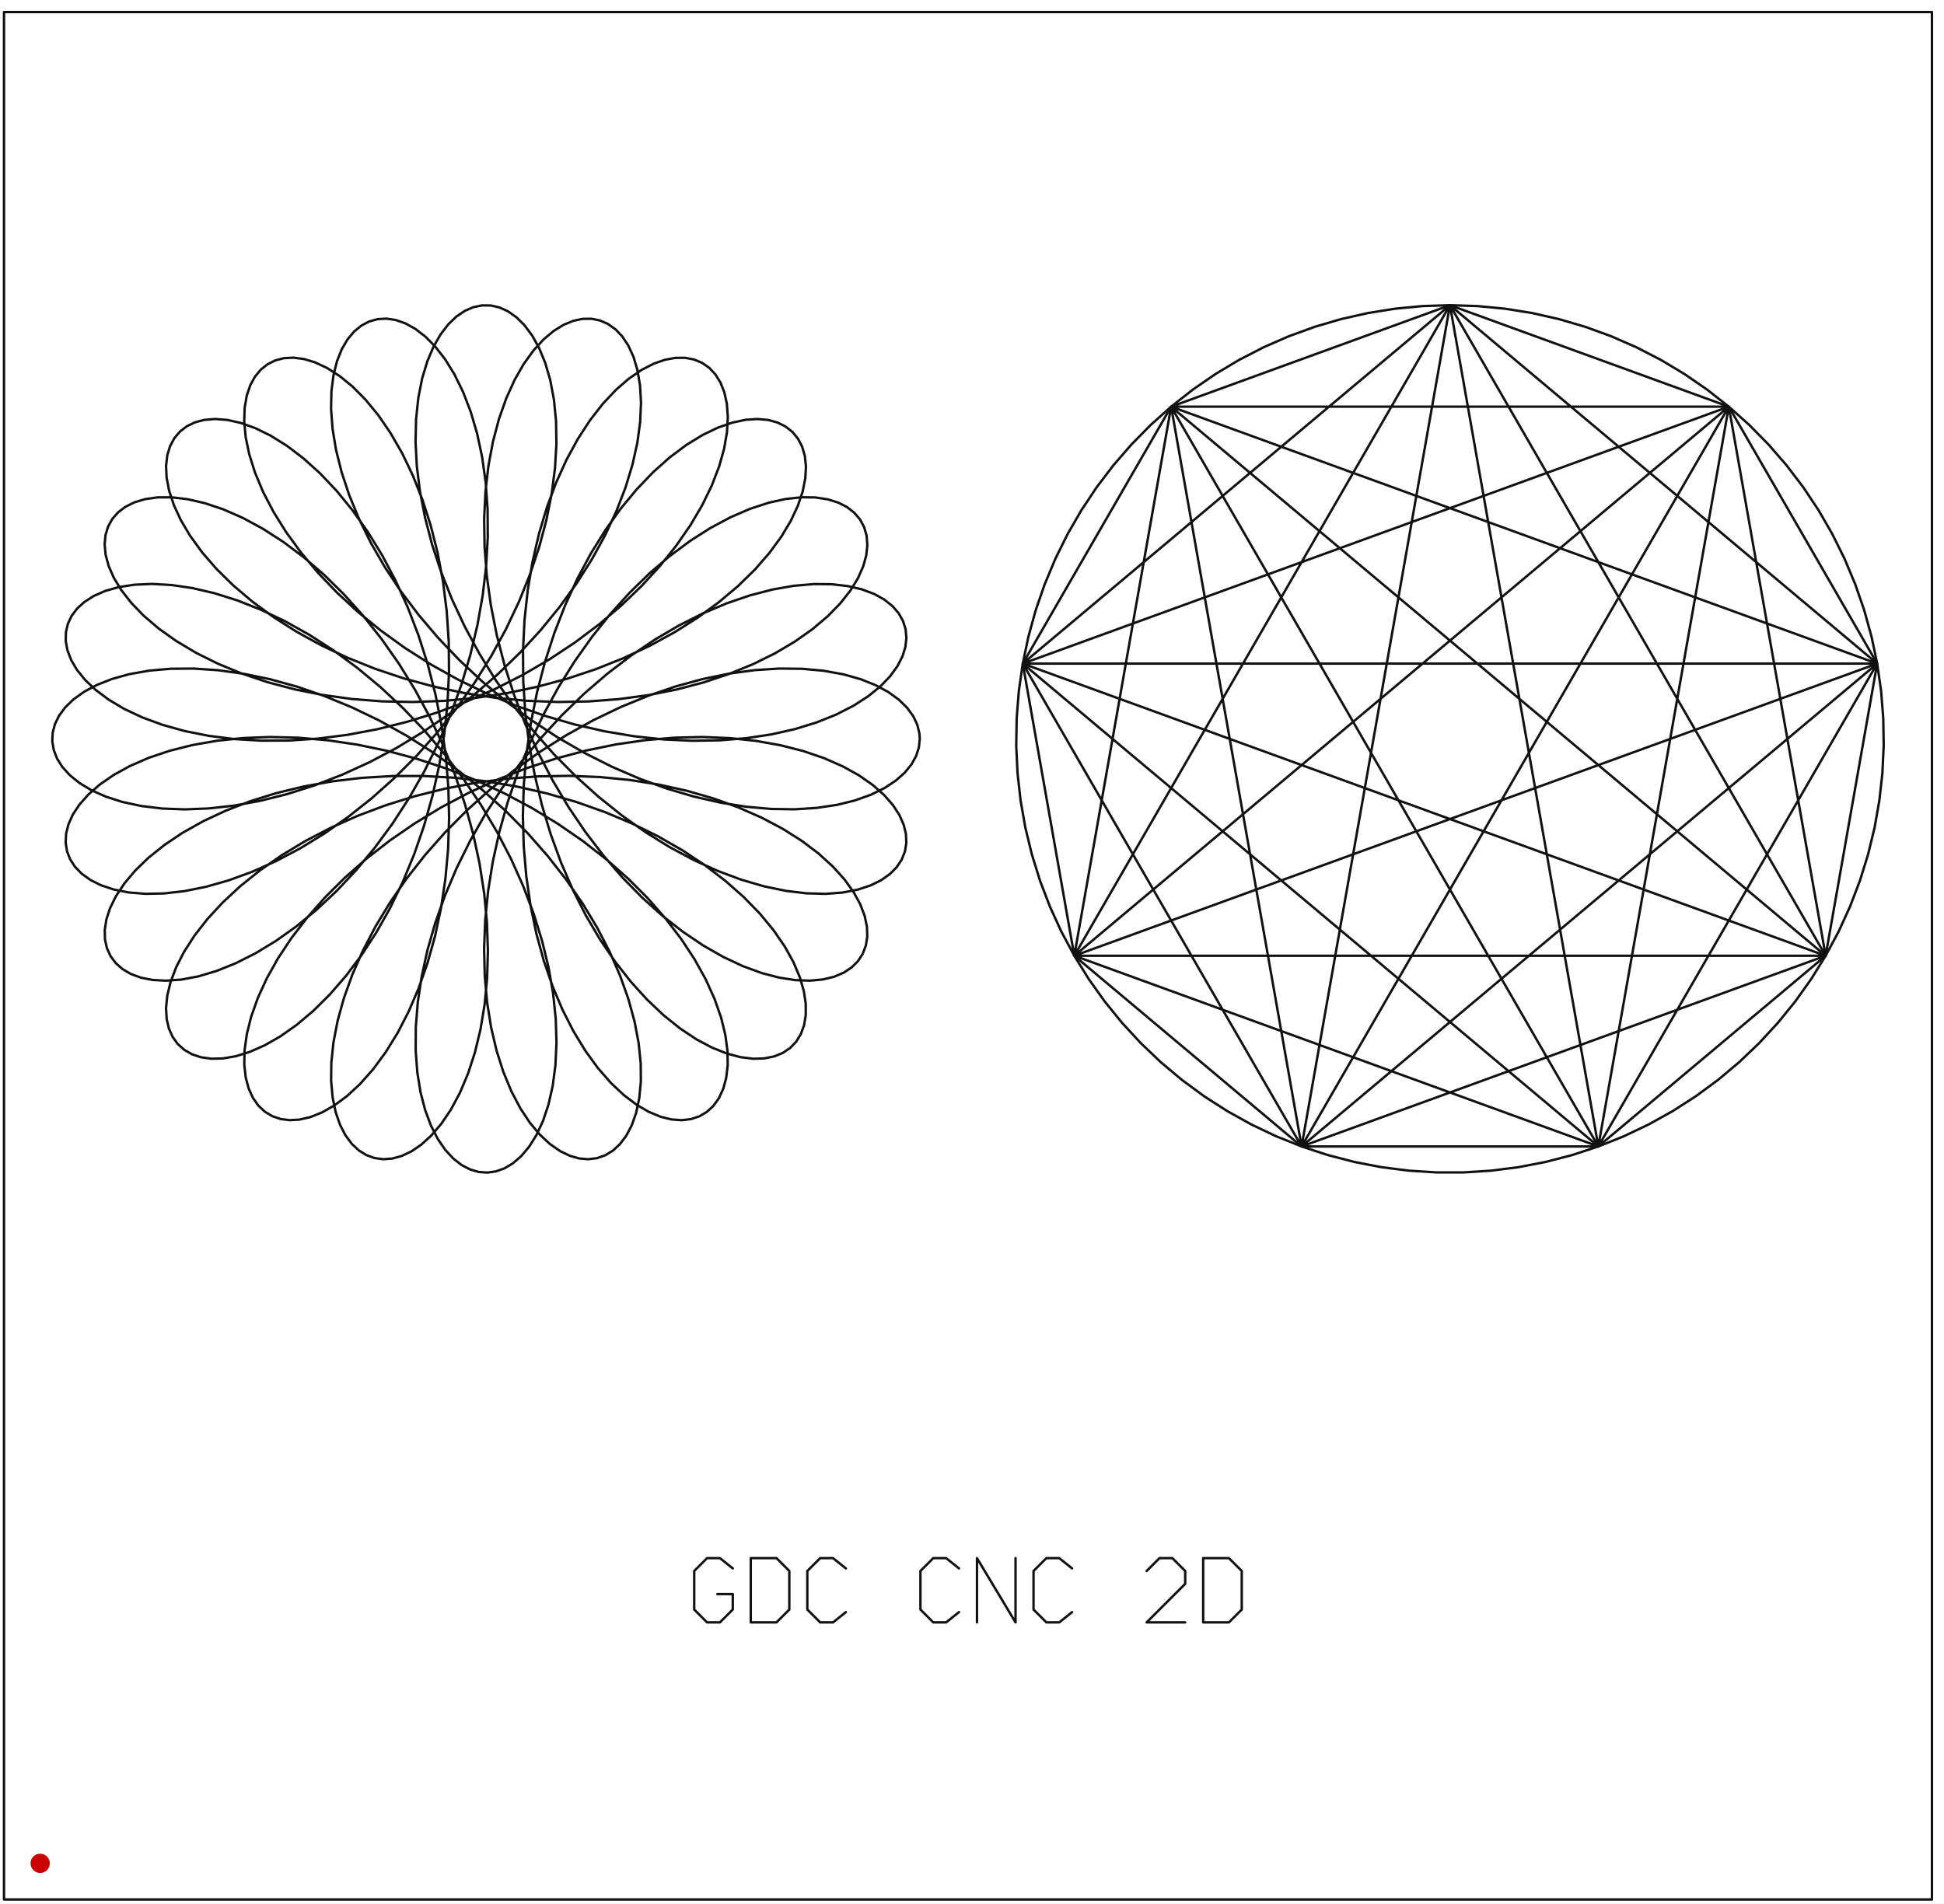
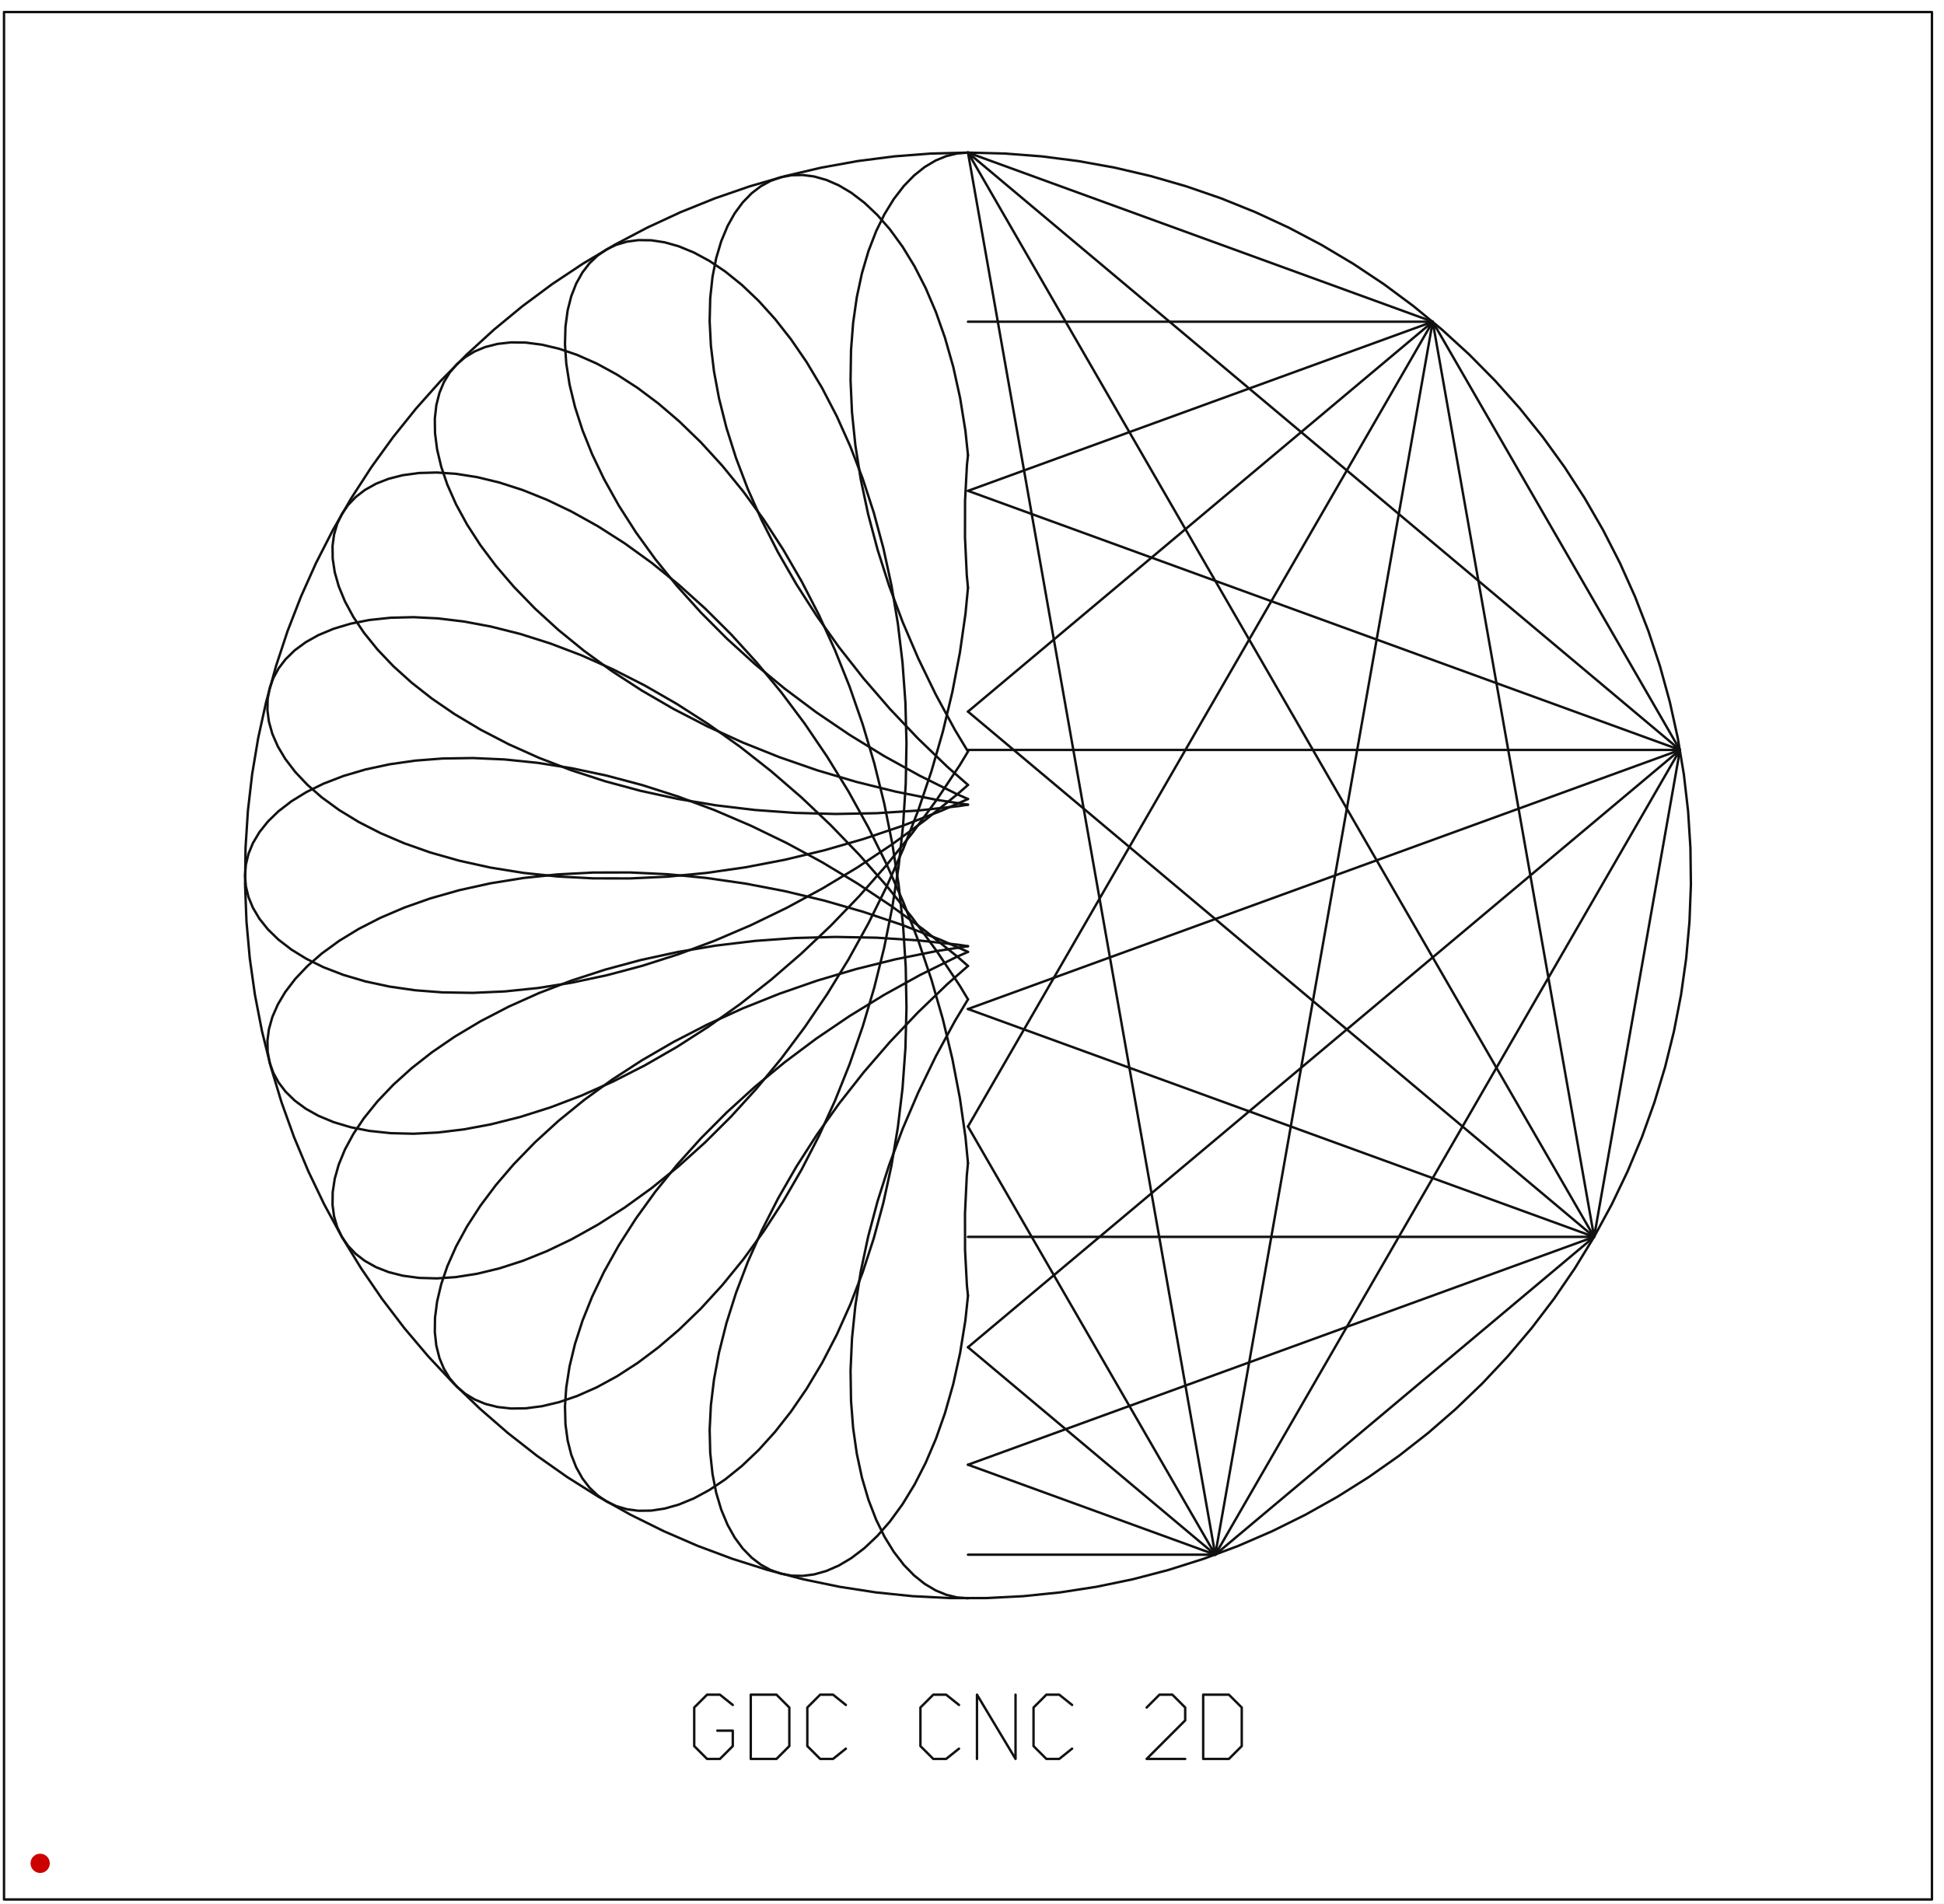
<svg xmlns="http://www.w3.org/2000/svg" width="242mm" height="237mm" viewBox="0 0 242 237">
  <rect width="242" height="237" fill="#fff" />
  <g fill="none" stroke="#111" stroke-width="0.3" stroke-linecap="round" stroke-linejoin="round">
    <polyline points="0.500,236.500 240.500,236.500 240.500,1.500 0.500,1.500 0.500,236.500" />
-     <polyline points="114.500,92.000 114.384,93.083 114.035,94.150 113.457,95.186 112.607,96.223 111.514,97.191 110.118,98.114 108.396,98.960 106.421,99.663 104.210,100.208 101.673,100.590 98.925,100.765 95.992,100.720 92.903,100.446 89.686,99.933 86.372,99.178 82.991,98.179 79.575,96.937 76.155,95.457 72.762,93.747 69.426,91.817 66.175,89.681 63.038,87.355 60.041,84.858 57.208,82.211 54.560,79.439 52.117,76.565 49.897,73.617 47.914,70.624 46.178,67.614 44.698,64.617 43.480,61.664 42.525,58.786 41.831,56.012 41.396,53.371 41.211,50.892 41.260,48.694 41.518,46.692 41.949,44.979 42.545,43.482 43.255,42.268 44.088,41.274 44.981,40.543 45.957,40.028 47.001,39.736 48.100,39.671 49.236,39.835 50.452,40.255 51.674,40.928 52.942,41.901 54.175,43.145 55.406,44.725 56.555,46.581 57.645,48.797 58.600,51.281 59.401,54.010 60.028,56.963 60.466,60.114 60.700,63.436 60.720,66.900 60.518,70.476 60.088,74.134 59.429,77.841 58.541,81.566 57.429,85.278 56.099,88.944 54.562,92.534 52.831,96.019 50.921,99.371 48.850,102.563 46.639,105.571 44.310,108.373 41.889,110.948 39.400,113.280 36.873,115.355 34.334,117.160 31.814,118.688 29.341,119.934 26.945,120.896 24.656,121.575 22.587,121.964 20.666,122.104 18.988,122.012 17.550,121.728 16.286,121.264 15.259,120.663 14.414,119.920 13.762,119.047 13.311,118.056 13.069,116.963 13.041,115.781 13.247,114.461 13.697,113.078 14.432,111.583 15.488,109.991 16.834,108.393 18.465,106.814 20.459,105.213 22.740,103.683 25.291,102.251 28.094,100.939 31.127,99.768 34.367,98.758 37.787,97.925 41.360,97.285 45.057,96.848 48.848,96.623 52.700,96.617 56.583,96.833 60.463,97.269 64.309,97.924 68.090,98.790 71.774,99.860 75.332,101.120 78.736,102.555 81.958,104.150 84.975,105.883 87.765,107.734 90.307,109.679 92.585,111.692 94.585,113.746 96.294,115.816 97.706,117.871 98.775,119.801 99.565,121.668 100.059,123.370 100.303,124.970 100.306,126.383 100.092,127.666 99.694,128.753 99.114,129.694 98.364,130.477 97.453,131.092 96.394,131.527 95.138,131.782 93.749,131.821 92.170,131.622 90.484,131.173 88.631,130.432 86.710,129.412 84.660,128.050 82.591,126.390 80.532,124.438 78.510,122.206 76.552,119.706 74.684,116.957 72.930,113.976 71.311,110.786 69.847,107.411 68.557,103.877 67.455,100.212 66.554,96.445 65.863,92.607 65.390,88.730 65.138,84.846 65.107,80.986 65.295,77.183 65.697,73.469 66.305,69.873 67.106,66.425 68.088,63.153 69.233,60.084 70.523,57.241 71.937,54.647 73.452,52.320 75.043,50.277 76.685,48.531 78.282,47.148 79.876,46.053 81.377,45.282 82.767,44.796 84.097,44.556 85.291,44.551 86.399,44.761 87.405,45.181 88.297,45.804 89.061,46.620 89.683,47.621 90.173,48.858 90.483,50.273 90.604,51.928 90.496,53.828 90.140,55.878 89.529,58.056 88.615,60.436 87.416,62.898 85.934,65.412 84.174,67.950 82.144,70.481 79.854,72.978 77.318,75.412 74.553,77.758 71.578,79.990 68.415,82.086 65.088,84.025 61.623,85.787 58.048,87.357 54.393,88.722 50.687,89.871 46.962,90.797 43.249,91.494 39.581,91.962 35.989,92.202 32.504,92.218 29.157,92.019 25.975,91.615 22.988,91.018 20.219,90.245 17.693,89.314 15.431,88.245 13.529,87.112 11.900,85.894 10.608,84.669 9.584,83.406 8.863,82.185 8.395,80.966 8.185,79.824 8.205,78.717 8.452,77.661 8.922,76.670 9.611,75.759 10.511,74.943 11.673,74.202 13.120,73.570 14.785,73.101 16.741,72.799 18.899,72.703 21.340,72.837 23.950,73.220 26.698,73.859 29.558,74.759 32.497,75.923 35.487,77.349 38.497,79.032 41.496,80.964 44.456,83.136 47.347,85.533 50.143,88.140 52.818,90.937 55.348,93.902 57.711,97.012 59.888,100.241 61.862,103.561 63.619,106.945 65.148,110.362 66.440,113.781 67.490,117.172 68.296,120.502 68.859,123.742 69.182,126.860 69.274,129.828 69.144,132.617 68.804,135.200 68.270,137.553 67.593,139.571 66.771,141.338 65.867,142.779 64.866,143.965 63.837,144.851 62.808,145.463 61.744,145.846 60.663,145.997 59.579,145.916 58.509,145.602 57.467,145.058 56.422,144.243 55.442,143.185 54.505,141.823 53.643,140.136 52.920,138.192 52.353,136.011 51.947,133.502 51.745,130.779 51.762,127.868 52.007,124.796 52.490,121.594 53.214,118.290 54.183,114.916 55.395,111.503 56.845,108.082 58.527,104.684 60.430,101.339 62.542,98.076 64.845,94.923 67.321,91.907 69.950,89.052 72.709,86.380 75.571,83.911 78.511,81.662 81.501,79.648 84.510,77.881 87.510,76.369 90.470,75.118 93.359,74.130 96.148,73.404 98.807,72.937 101.308,72.721 103.530,72.742 105.559,72.973 107.299,73.380 108.827,73.955 110.072,74.646 111.098,75.462 111.861,76.341 112.408,77.306 112.734,78.341 112.834,79.432 112.704,80.563 112.345,81.719 111.720,82.942 110.796,84.213 109.601,85.454 108.070,86.697 106.261,87.862 104.091,88.972 101.651,89.951 98.961,90.779 96.043,91.436 92.924,91.906 89.628,92.175 86.186,92.232 82.626,92.067 78.980,91.676 75.279,91.055 71.554,90.205 67.839,89.130 64.163,87.836 60.558,86.332 57.053,84.632 53.677,82.751 50.456,80.705 47.416,78.516 44.579,76.205 41.965,73.798 39.591,71.319 37.473,68.796 35.622,66.257 34.047,63.732 32.753,61.249 31.744,58.838 31.019,56.529 30.585,54.437 30.403,52.489 30.455,50.781 30.720,49.245 31.159,47.956 31.737,46.902 32.460,46.029 33.314,45.347 34.288,44.866 35.367,44.592 36.537,44.531 37.846,44.703 39.221,45.118 40.711,45.816 42.301,46.834 43.899,48.143 45.482,49.736 47.091,51.694 48.630,53.939 50.076,56.458 51.404,59.230 52.594,62.236 53.625,65.451 54.481,68.850 55.146,72.406 55.609,76.089 55.861,79.870 55.894,83.716 55.707,87.597 55.297,91.479 54.670,95.332 53.829,99.122 52.785,102.820 51.548,106.395 50.133,109.819 48.557,113.066 46.840,116.110 45.003,118.929 43.069,121.504 41.063,123.815 39.012,125.850 36.943,127.597 34.884,129.046 32.947,130.151 31.071,130.977 29.356,131.507 27.741,131.784 26.311,131.819 25.009,131.636 23.901,131.265 22.937,130.712 22.130,129.987 21.489,129.099 21.026,128.062 20.750,126.888 20.670,125.523 20.823,123.965 21.226,122.297 21.919,120.459 22.890,118.548 24.202,116.504 25.813,114.436 27.717,112.373 29.903,110.343 32.359,108.373 35.068,106.488 38.012,104.713 41.169,103.070 44.515,101.579 48.025,100.259 51.670,99.125 55.422,98.190 59.249,97.463 63.122,96.954 67.007,96.664 70.873,96.597 74.688,96.749 78.420,97.116 82.038,97.690 85.512,98.460 88.815,99.413 91.920,100.532 94.802,101.799 97.439,103.194 99.812,104.694 101.903,106.274 103.699,107.909 105.133,109.504 106.277,111.100 107.098,112.607 107.649,114.072 107.925,115.411 107.962,116.617 107.784,117.739 107.395,118.761 106.802,119.671 106.014,120.455 105.040,121.099 103.830,121.614 102.440,121.950 100.808,122.100 99.014,122.033 96.988,121.720 94.831,121.154 92.467,120.287 90.017,119.135 87.509,117.701 84.974,115.987 82.439,114.001 79.935,111.753 77.488,109.257 75.126,106.529 72.873,103.588 70.753,100.454 68.787,97.153 66.994,93.709 65.390,90.151 63.990,86.506 62.805,82.807 61.842,79.083 61.106,75.366 60.600,71.688 60.322,68.081 60.269,64.576 60.433,61.204 60.804,57.993 61.370,54.971 62.115,52.164 63.021,49.596 64.068,47.289 65.184,45.340 66.389,43.663 67.661,42.268 68.920,41.208 70.140,40.451 71.361,39.947 72.506,39.702 73.620,39.688 74.685,39.901 75.687,40.338 76.610,40.994 77.441,41.862 78.200,42.994 78.853,44.409 79.345,46.045 79.673,47.974 79.796,50.107 79.693,52.526 79.342,55.115 78.735,57.848 77.868,60.695 76.737,63.626 75.344,66.612 73.693,69.621 71.791,72.623 69.648,75.589 67.278,78.491 64.697,81.300 61.923,83.991 58.977,86.540 55.884,88.926 52.669,91.127 49.358,93.127 45.980,94.912 42.566,96.470 39.145,97.791 35.749,98.872 32.410,99.708 29.157,100.302 26.022,100.655 23.034,100.775 20.221,100.672 17.611,100.357 15.228,99.847 13.179,99.190 11.378,98.385 9.903,97.496 8.681,96.507 7.761,95.488 7.114,94.465 6.697,93.405 6.510,92.326 6.557,91.241 6.836,90.168 7.346,89.121 8.125,88.067 9.149,87.078 10.476,86.127 12.052,85.284 13.952,84.535 16.093,83.940 18.564,83.501 21.253,83.264 24.135,83.243 27.182,83.450 30.365,83.893 33.654,84.577 37.018,85.505 40.427,86.676 43.849,88.087 47.253,89.731 50.609,91.598 53.887,93.676 57.060,95.948 60.101,98.397 62.984,101.003 65.688,103.741 68.192,106.588 70.479,109.517 72.533,112.500 74.342,115.509 75.897,118.512 77.192,121.481 78.224,124.384 78.993,127.192 79.503,129.874 79.760,132.403 79.778,134.657 79.582,136.721 79.186,138.574 78.633,140.132 77.961,141.408 77.162,142.465 76.297,143.260 75.344,143.840 74.318,144.200 73.235,144.333 72.108,144.238 70.955,143.913 69.733,143.325 68.459,142.438 67.213,141.280 65.961,139.785 64.785,138.012 63.660,135.877 62.663,133.470 61.815,130.810 61.136,127.920 60.642,124.824 60.347,121.549 60.263,118.123 60.400,114.576 60.763,110.939 61.355,107.243 62.176,103.520 63.224,99.802 64.491,96.119 65.969,92.503 67.645,88.985 69.505,85.591 71.531,82.350 73.703,79.286 76.000,76.422 78.397,73.779 80.868,71.374 83.387,69.223 85.926,67.338 88.455,65.728 90.944,64.400 93.366,63.355 95.689,62.594 97.798,62.128 99.766,61.913 101.496,61.935 103.056,62.172 104.371,62.586 105.452,63.141 106.352,63.843 107.063,64.678 107.575,65.635 107.881,66.699 107.973,67.856 107.837,69.155 107.456,70.521 106.795,72.006 105.864,73.523 104.606,75.122 103.061,76.709 101.153,78.326 98.954,79.879 96.480,81.343 93.749,82.692 90.780,83.906 87.598,84.965 84.228,85.851 80.696,86.549 77.032,87.047 73.266,87.334 69.428,87.404 65.551,87.253 61.667,86.881 57.807,86.289 54.004,85.484 50.289,84.472 46.691,83.267 43.240,81.881 39.962,80.330 36.882,78.635 34.024,76.816 31.408,74.897 29.051,72.901 26.969,70.856 25.174,68.788 23.675,66.725 22.521,64.781 21.646,62.892 21.050,61.085 20.739,59.455 20.672,58.008 20.825,56.686 21.168,55.559 21.694,54.572 22.394,53.740 23.258,53.074 24.273,52.584 25.428,52.279 26.775,52.168 28.316,52.288 29.969,52.656 31.796,53.312 33.699,54.248 35.739,55.521 37.805,57.095 39.870,58.963 41.906,61.115 43.885,63.538 45.781,66.217 47.572,69.132 49.232,72.263 50.743,75.587 52.086,79.078 53.244,82.708 54.205,86.448 54.958,90.268 55.495,94.137 55.812,98.022 55.907,101.892 55.782,105.715 55.442,109.459 54.893,113.093 54.147,116.587 53.216,119.912 52.117,123.043 50.867,125.954 49.487,128.624 47.999,131.030 46.427,133.158 44.797,134.991 43.205,136.462 41.607,137.644 40.097,138.502 38.625,139.090 37.276,139.400 36.059,139.470 34.924,139.324 33.885,138.966 32.957,138.404 32.154,137.645 31.488,136.698 30.949,135.514 30.587,134.149 30.408,132.540 30.445,130.768 30.725,128.760 31.258,126.619 32.089,124.268 33.205,121.827 34.605,119.325 36.284,116.791 38.236,114.255 40.452,111.745 42.918,109.290 45.618,106.915 48.534,104.648 51.644,102.510 54.926,100.523 58.354,98.708 61.899,97.080 65.535,95.654 69.229,94.441 72.952,93.450 76.671,92.686 80.355,92.151 83.973,91.845 87.492,91.764 90.883,91.901 94.116,92.247 97.163,92.789 99.998,93.512 102.596,94.399 104.937,95.430 106.921,96.533 108.634,97.728 110.066,98.992 111.163,100.247 111.956,101.466 112.497,102.687 112.776,103.836 112.825,104.955 112.646,106.029 112.242,107.041 111.618,107.977 110.781,108.823 109.681,109.599 108.365,110.245 106.768,110.768 104.876,111.131 102.778,111.290 100.390,111.227 97.827,110.918 95.116,110.355 92.286,109.531 89.367,108.444 86.388,107.094 83.381,105.486 80.376,103.625 77.402,101.521 74.487,99.188 71.661,96.641 68.948,93.898 66.374,90.979 63.960,87.909 61.727,84.712 59.692,81.415 57.870,78.046 56.274,74.636 54.912,71.214 53.791,67.812 52.914,64.461 52.281,61.192 51.888,58.035 51.729,55.020 51.796,52.176 52.076,49.531 52.555,47.108 53.185,45.018 53.965,43.173 54.834,41.652 55.807,40.384 56.813,39.417 57.879,38.697 58.934,38.245 60.012,38.024 61.097,38.035 62.173,38.280 63.224,38.755 64.286,39.499 65.286,40.488 66.249,41.780 67.108,43.323 67.876,45.190 68.492,47.301 68.955,49.743 69.218,52.406 69.266,55.265 69.089,58.293 68.676,61.460 68.022,64.738 67.125,68.094 65.983,71.499 64.602,74.921 62.987,78.329 61.147,81.693 59.095,84.983 56.846,88.170 54.418,91.229 51.831,94.133 49.108,96.861 46.273,99.391 43.352,101.706 40.375,103.789 37.368,105.629 34.362,107.217 31.387,108.544 28.474,109.609 25.653,110.411 22.953,110.953 20.404,111.242 18.127,111.288 16.037,111.119 14.155,110.748 12.568,110.218 11.262,109.565 10.172,108.783 9.346,107.932 8.733,106.992 8.340,105.976 8.172,104.900 8.233,103.779 8.523,102.629 9.076,101.407 9.881,100.189 10.990,98.936 12.434,97.674 14.160,96.483 16.155,95.384 18.507,94.359 21.116,93.479 23.960,92.763 27.016,92.229 30.256,91.891 33.652,91.763 37.176,91.853 40.797,92.169 44.483,92.713 48.204,93.487 51.926,94.487 55.618,95.709 59.250,97.144 62.792,98.780 66.214,100.603 69.489,102.596 72.592,104.740 75.499,107.012 78.190,109.391 80.646,111.849 82.850,114.360 84.792,116.897 86.459,119.430 87.847,121.930 88.951,124.368 89.771,126.715 90.293,128.851 90.561,130.851 90.589,132.617 90.400,134.218 90.029,135.575 89.482,136.750 88.809,137.687 87.999,138.437 87.065,138.989 86.022,139.336 84.882,139.472 83.598,139.381 82.243,139.048 80.767,138.435 79.254,137.553 77.656,136.345 76.065,134.850 74.439,132.992 72.874,130.840 71.394,128.411 70.024,125.721 68.786,122.790 67.700,119.642 66.784,116.301 66.054,112.795 65.522,109.151 65.199,105.399 65.092,101.571 65.206,97.698 65.542,93.813 66.097,89.947 66.867,86.133 67.845,82.401 69.019,78.781 70.377,75.304 71.901,71.995 73.573,68.881 75.373,65.984 77.277,63.326 79.262,60.925 81.301,58.796 83.367,56.953 85.432,55.404 87.468,54.155 89.366,53.244 91.185,52.612 92.830,52.267 94.292,52.168 95.633,52.290 96.781,52.604 97.789,53.103 98.645,53.778 99.337,54.618 99.854,55.612 100.187,56.746 100.330,58.074 100.252,59.526 99.929,61.161 99.322,62.973 98.435,64.864 97.269,66.811 95.757,68.874 93.950,70.942 91.856,72.985 89.488,74.978 86.862,76.894 83.994,78.709 80.906,80.398 77.620,81.942 74.162,83.321 70.559,84.519 66.839,85.521 63.033,86.318 59.172,86.901 55.287,87.264 51.411,87.405 47.576,87.326 43.813,87.030 40.154,86.524 36.628,85.818 33.265,84.924 30.092,83.859 27.133,82.638 24.412,81.284 21.949,79.816 19.762,78.260 17.866,76.640 16.334,75.052 15.088,73.454 14.169,71.937 13.520,70.455 13.151,69.091 13.026,67.796 13.130,66.644 13.446,65.584 13.968,64.633 14.688,63.804 15.598,63.110 16.746,62.539 18.078,62.142 19.655,61.924 21.399,61.922 23.380,62.158 25.500,62.647 27.833,63.431 30.261,64.500 32.755,65.852 35.286,67.485 37.824,69.392 40.340,71.565 42.806,73.990 45.196,76.652 47.483,79.534 49.644,82.613 51.657,85.868 53.502,89.273 55.162,92.801 56.623,96.424 57.872,100.110 58.901,103.831 59.703,107.553 60.276,111.245 60.620,114.876 60.738,118.414 60.637,121.828 60.325,125.089 59.814,128.169 59.120,131.041 58.259,133.681 57.251,136.066 56.117,138.177 54.933,139.926 53.676,141.396 52.426,142.530 51.209,143.358 49.987,143.935 48.835,144.249 47.710,144.332 46.629,144.187 45.606,143.817 44.658,143.225 43.797,142.420 43.004,141.352 42.338,140.066 41.793,138.498 41.406,136.635 41.219,134.562 41.246,132.301 41.513,129.765 42.034,127.077 42.814,124.265 43.857,121.358 45.163,118.387 46.729,115.383 48.548,112.375 50.612,109.394 52.908,106.468 55.421,103.625 58.132,100.891 61.023,98.292 64.070,95.850 67.248,93.585 70.530,91.516 73.888,89.658 77.294,88.024 80.716,86.623 84.123,85.461 87.485,84.543 90.770,83.869 93.948,83.437 96.988,83.240 99.863,83.270 102.543,83.515 105.005,83.962 107.136,84.564 109.025,85.319 110.590,86.168 111.905,87.123 112.917,88.116 113.685,89.172 114.183,90.221 114.451,91.295 114.500,92.000" />
-     <polyline points="180.500,38.000 145.789,50.634 127.320,82.623 180.500,38.000 133.735,119.000 145.789,50.634 162.031,142.743 180.500,38.000 198.969,142.743 145.789,50.634 227.265,119.000 180.500,38.000 233.680,82.623 145.789,50.634 215.211,50.634 127.320,82.623 133.735,119.000 162.031,142.743 127.320,82.623 198.969,142.743 133.735,119.000 227.265,119.000 127.320,82.623 233.680,82.623 133.735,119.000 215.211,50.634 162.031,142.743 198.969,142.743 227.265,119.000 162.031,142.743 233.680,82.623 198.969,142.743 215.211,50.634 227.265,119.000 233.680,82.623 215.211,50.634 180.500,38.000" />
-     <polyline points="180.500,38.000 177.075,38.109 173.664,38.434 170.280,38.976 166.938,39.731 163.650,40.696 160.430,41.868 157.291,43.242 154.245,44.812 151.305,46.572 148.483,48.515 145.789,50.634 143.236,52.918 140.832,55.360 138.588,57.950 136.513,60.677 134.615,63.530 132.902,66.497 131.380,69.568 130.056,72.728 128.935,75.966 128.022,79.269 127.320,82.623 126.833,86.015 126.561,89.431 126.507,92.857 126.670,96.279 127.050,99.685 127.645,103.060 128.453,106.390 129.470,109.662 130.693,112.863 132.116,115.980 133.735,119.000 135.541,121.912 137.529,124.703 139.690,127.362 142.015,129.880 144.494,132.244 147.119,134.447 149.879,136.479 152.761,138.331 155.756,139.997 158.850,141.470 162.031,142.743 165.286,143.813 168.603,144.673 171.968,145.322 175.367,145.755 178.787,145.973 182.213,145.973 185.633,145.755 189.032,145.322 192.397,144.673 195.714,143.813 198.969,142.743 202.150,141.470 205.244,139.997 208.239,138.331 211.121,136.479 213.881,134.447 216.506,132.244 218.985,129.880 221.310,127.362 223.471,124.703 225.459,121.912 227.265,119.000 228.884,115.980 230.307,112.863 231.530,109.662 232.547,106.390 233.355,103.060 233.950,99.685 234.330,96.279 234.493,92.857 234.439,89.431 234.167,86.015 233.680,82.623 232.978,79.269 232.065,75.966 230.944,72.728 229.620,69.568 228.098,66.497 226.385,63.530 224.487,60.677 222.412,57.950 220.168,55.360 217.764,52.918 215.211,50.634 212.517,48.515 209.695,46.572 206.755,44.812 203.709,43.242 200.570,41.868 197.350,40.696 194.062,39.731 190.720,38.976 187.336,38.434 183.925,38.109 180.500,38.000" />
-     <polyline points="91.220,195.280 89.620,194.000 88.020,194.000 86.420,195.600 86.420,200.400 88.020,202.000 89.620,202.000 91.220,200.400 91.220,198.480 89.300,198.480" />
-     <polyline points="93.460,202.000 93.460,194.000 96.660,194.000 98.260,195.600 98.260,200.400 96.660,202.000 93.460,202.000" />
-     <polyline points="105.300,195.280 103.700,194.000 102.100,194.000 100.500,195.600 100.500,200.400 102.100,202.000 103.700,202.000 105.300,200.720" />
-     <polyline points="119.380,195.280 117.780,194.000 116.180,194.000 114.580,195.600 114.580,200.400 116.180,202.000 117.780,202.000 119.380,200.720" />
-     <polyline points="121.620,202.000 121.620,194.000 126.420,202.000 126.420,194.000" />
-     <polyline points="133.460,195.280 131.860,194.000 130.260,194.000 128.660,195.600 128.660,200.400 130.260,202.000 131.860,202.000 133.460,200.720" />
-     <polyline points="142.740,195.600 144.340,194.000 145.940,194.000 147.540,195.600 147.540,197.200 142.740,202.000 147.540,202.000" />
-     <polyline points="149.780,202.000 149.780,194.000 152.980,194.000 154.580,195.600 154.580,200.400 152.980,202.000 149.780,202.000" />
+     <polyline points="120.500,19.000 115.905,19.117 111.321,19.469 106.762,20.055 102.238,20.872 97.762,21.920 93.345,23.194 88.999,24.693 84.736,26.411 80.565,28.345 76.499,30.489 72.548,32.839 68.721,35.386 65.030,38.126 61.484,41.051 58.091,44.153 54.861,47.424 51.803,50.856 48.924,54.440 46.231,58.166 43.732,62.024 41.434,66.005 39.342,70.098 37.461,74.293 35.797,78.578 34.355,82.943 33.136,87.376 32.146,91.865 31.387,96.399 30.859,100.965 30.566,105.553 30.507,110.149 30.683,114.743 31.094,119.322 31.737,123.873 32.613,128.386 33.717,132.848 35.048,137.248 36.602,141.575 38.375,145.816 40.362,149.962 42.558,154.000 44.957,157.921 47.554,161.715 50.340,165.370 53.310,168.879 56.455,172.232 59.768,175.420 63.238,178.434 66.858,181.267 70.618,183.912 74.508,186.361 78.518,188.609 82.638,190.648 86.856,192.475 91.163,194.084 95.545,195.471 99.993,196.633 104.495,197.565 109.038,198.267 113.611,198.736 118.202,198.971 122.798,198.971 127.389,198.736 131.962,198.267 136.505,197.565 141.007,196.633 145.455,195.471 149.837,194.084 154.144,192.475 158.362,190.648 162.482,188.609 166.492,186.361 170.382,183.912 174.142,181.267 177.762,178.434 181.232,175.420 184.545,172.232 187.690,168.879 190.660,165.370 193.446,161.715 196.043,157.921 198.442,154.000 200.638,149.962 202.625,145.816 204.398,141.575 205.952,137.248 207.283,132.848 208.387,128.386 209.263,123.873 209.906,119.322 210.317,114.743 210.493,110.149 210.434,105.553 210.141,100.965 209.613,96.399 208.854,91.865 207.864,87.376 206.645,82.943 205.203,78.578 203.539,74.293 201.658,70.098 199.566,66.005 197.268,62.024 194.769,58.166 192.076,54.440 189.197,50.856 186.139,47.424 182.909,44.153 179.516,41.051 175.970,38.126 172.279,35.386 168.452,32.839 164.501,30.489 160.435,28.345 156.264,26.411 152.001,24.693 147.655,23.194 143.238,21.920 138.762,20.872 134.238,20.055 129.679,19.469 125.095,19.117 120.500,19.000" />
+     <polyline points="120.500,97.731 117.930,95.470 114.255,91.929 110.777,88.261 107.513,84.485 104.477,80.626 101.682,76.705 99.139,72.746 96.855,68.774 94.839,64.813 93.094,60.889 91.624,57.026 90.428,53.251 89.506,49.586 88.882,46.240 88.496,43.035 88.342,39.992 88.412,37.130 88.697,34.465 89.154,32.146 89.784,30.033 90.575,28.137 91.457,26.562 92.461,25.198 93.577,24.054 94.712,23.187 95.926,22.523 97.206,22.067 98.543,21.821 99.926,21.790 101.343,21.973 102.881,22.406 104.433,23.085 105.984,24.008 107.617,25.254 109.219,26.770 110.775,28.550 112.354,30.715 113.846,33.159 115.233,35.871 116.501,38.839 117.634,42.049 118.668,45.684 119.521,49.551 120.179,53.632 120.500,56.673" />
+     <polyline points="120.500,73.175 120.189,76.416 119.490,81.276 118.551,86.178 117.373,91.093 115.960,95.997 114.318,100.864 112.453,105.667 110.376,110.382 108.096,114.984 105.627,119.451 102.984,123.759 100.182,127.889 97.240,131.821 94.176,135.535 91.010,139.017 87.764,142.250 84.460,145.223 81.121,147.924 77.771,150.344 74.433,152.476 71.133,154.315 68.061,155.784 65.066,156.986 62.167,157.922 59.384,158.596 56.736,159.010 54.378,159.169 52.173,159.108 50.137,158.834 48.388,158.390 46.811,157.773 45.417,156.992 44.285,156.119 43.330,155.119 42.558,154.000 41.975,152.772 41.586,151.445 41.396,150.028 41.417,148.431 41.671,146.756 42.161,145.019 42.942,143.119 43.992,141.179 45.308,139.216 46.991,137.130 48.965,135.057 51.226,133.014 53.765,131.021 56.572,129.096 59.815,127.157 63.330,125.332 67.101,123.641 71.110,122.100 75.336,120.725 79.760,119.531 84.358,118.530 89.107,117.734 93.982,117.151 98.960,116.790 104.013,116.655 109.115,116.750 114.241,117.077 119.363,117.635 120.500,117.811" />
+     <polyline points="120.500,99.484 117.167,100.953 112.364,102.818 107.497,104.460 102.593,105.873 97.678,107.051 92.776,107.990 87.916,108.689 83.123,109.149 78.422,109.372 73.841,109.364 69.402,109.130 65.132,108.679 61.051,108.021 57.184,107.168 53.549,106.134 50.339,105.001 47.371,103.733 44.659,102.346 42.215,100.854 40.050,99.275 38.270,97.719 36.754,96.117 35.508,94.484 34.585,92.933 33.906,91.381 33.473,89.843 33.290,88.426 33.321,87.043 33.567,85.706 34.023,84.426 34.687,83.212 35.554,82.077 36.698,80.961 38.062,79.957 39.637,79.075 41.533,78.284 43.646,77.654 45.965,77.197 48.630,76.912 51.492,76.842 54.535,76.996 57.740,77.382 61.086,78.006 64.751,78.928 68.526,80.124 72.389,81.594 76.313,83.339 80.274,85.355 84.246,87.639 88.205,90.182 92.126,92.977 95.985,96.013 99.761,99.277 103.429,102.755 106.970,106.430 110.363,110.286 113.590,114.302 116.634,118.459 119.480,122.734 120.500,124.427" />
+     <polyline points="120.500,199.000 119.145,198.891 117.801,198.564 116.480,198.020 115.106,197.203 113.783,196.146 112.524,194.853 111.269,193.226 110.114,191.348 109.072,189.226 108.107,186.726 107.299,183.979 106.660,181.000 106.203,177.805 105.940,174.411 105.882,170.633 106.059,166.676 106.480,162.565 107.150,158.323 108.072,153.975 109.250,149.547 110.682,145.065 112.367,140.554 114.300,136.041 116.476,131.549 118.886,127.106 120.500,124.427" />
+     <polyline points="120.500,99.484 119.118,98.876 114.516,96.596 110.049,94.127 105.741,91.484 101.611,88.682 97.679,85.740 93.965,82.676 90.483,79.510 87.250,76.264 84.277,72.960 81.576,69.621 79.156,66.271 77.024,62.933 75.185,59.633 73.716,56.561 72.514,53.566 71.578,50.667 70.904,47.884 70.490,45.236 70.331,42.878 70.392,40.673 70.666,38.637 71.110,36.888 71.727,35.311 72.508,33.917 73.381,32.785 74.381,31.830 75.500,31.058 76.728,30.475 78.055,30.086 79.472,29.896 81.069,29.917 82.744,30.171 84.481,30.661 86.381,31.442 88.321,32.492 90.284,33.808 92.370,35.491 94.443,37.465 96.486,39.726 98.479,42.265 100.404,45.072 102.343,48.315 104.168,51.830 105.859,55.601 107.400,59.610 108.775,63.836 109.969,68.260 110.970,72.858 111.766,77.607 112.349,82.482 112.710,87.460 112.845,92.513 112.750,97.615 112.423,102.741 111.865,107.863 111.078,112.955 110.067,117.991 108.839,122.944 107.401,127.790 105.763,132.504 103.939,137.063 101.940,141.444 99.784,145.627 97.485,149.590 95.064,153.317 92.538,156.790 89.928,159.995 87.256,162.918 84.543,165.548 81.957,167.762 79.375,169.698 76.816,171.353 74.302,172.724 71.853,173.809 69.616,174.573 67.470,175.084 65.433,175.347 63.628,175.371 61.945,175.183 60.396,174.789 59.077,174.239 57.896,173.520 56.860,172.640 55.980,171.604 55.261,170.423 54.711,169.104 54.317,167.555 54.129,165.872 54.153,164.067 54.416,162.030 54.927,159.884 55.691,157.647 56.776,155.198 58.147,152.684 59.802,150.125 61.738,147.543 63.952,144.957 66.582,142.244 69.505,139.572 72.710,136.962 76.183,134.436 79.910,132.015 83.873,129.716 88.056,127.560 92.437,125.561 96.996,123.737 101.710,122.099 106.556,120.661 111.509,119.433 116.545,118.422 120.500,117.811" />
+     <polyline points="120.500,73.175 120.351,71.623 120.128,66.922 120.136,62.341 120.370,57.902 120.500,56.673" />
+     <polyline points="120.500,97.731 119.214,98.863 115.198,102.090 111.041,105.134 106.766,107.980 102.394,110.614 97.951,113.024 93.459,115.200 88.946,117.133 84.435,118.818 79.953,120.250 75.525,121.428 71.177,122.350 66.935,123.020 62.824,123.441 58.867,123.618 55.089,123.560 51.695,123.297 48.500,122.840 45.521,122.201 42.774,121.393 40.274,120.428 38.152,119.386 36.274,118.231 34.647,116.976 33.354,115.717 32.297,114.394 31.480,113.020 30.936,111.699 30.609,110.355 30.500,109.000 30.609,107.645 30.936,106.301 31.480,104.980 32.297,103.606 33.354,102.283 34.647,101.024 36.274,99.769 38.152,98.614 40.274,97.572 42.774,96.607 45.521,95.799 48.500,95.160 51.695,94.703 55.089,94.440 58.867,94.382 62.824,94.559 66.935,94.980 71.177,95.650 75.525,96.572 79.953,97.750 84.435,99.182 88.946,100.867 93.459,102.800 97.951,104.976 102.394,107.386 106.766,110.020 111.041,112.866 115.198,115.910 119.214,119.137 120.500,120.269" />
+     <polyline points="120.500,161.327 120.370,160.098 120.136,155.659 120.128,151.078 120.351,146.377 120.500,144.825" />
+     <polyline points="120.500,100.189 116.545,99.578 111.509,98.567 106.556,97.339 101.710,95.901 96.996,94.263 92.437,92.439 88.056,90.440 83.873,88.284 79.910,85.985 76.183,83.564 72.710,81.038 69.505,78.428 66.582,75.756 63.952,73.043 61.738,70.457 59.802,67.875 58.147,65.316 56.776,62.802 55.691,60.353 54.927,58.116 54.416,55.970 54.153,53.933 54.129,52.128 54.317,50.445 54.711,48.896 55.261,47.577 55.980,46.396 56.860,45.360 57.896,44.480 59.077,43.761 60.396,43.211 61.945,42.817 63.628,42.629 65.433,42.653 67.470,42.916 69.616,43.427 71.853,44.191 74.302,45.276 76.816,46.647 79.375,48.302 81.957,50.238 84.543,52.452 87.256,55.082 89.928,58.005 92.538,61.210 95.064,64.683 97.485,68.410 99.784,72.373 101.940,76.556 103.939,80.937 105.763,85.496 107.401,90.210 108.839,95.056 110.067,100.009 111.078,105.045 111.865,110.137 112.423,115.259 112.750,120.385 112.845,125.487 112.710,130.540 112.349,135.518 111.766,140.393 110.970,145.142 109.969,149.740 108.775,154.164 107.400,158.390 105.859,162.399 104.168,166.170 102.343,169.685 100.404,172.928 98.479,175.735 96.486,178.274 94.443,180.535 92.370,182.509 90.284,184.192 88.321,185.508 86.381,186.558 84.481,187.339 82.744,187.829 81.069,188.083 79.472,188.104 78.055,187.914 76.728,187.525 75.500,186.942 74.381,186.170 73.381,185.215 72.508,184.083 71.727,182.689 71.110,181.112 70.666,179.363 70.392,177.327 70.331,175.122 70.490,172.764 70.904,170.116 71.578,167.333 72.514,164.434 73.716,161.439 75.185,158.367 77.024,155.067 79.156,151.729 81.576,148.379 84.277,145.040 87.250,141.736 90.483,138.490 93.965,135.324 97.679,132.260 101.611,129.318 105.741,126.516 110.049,123.873 114.516,121.404 119.118,119.124 120.500,118.516" />
+     <polyline points="120.500,93.573 118.886,90.894 116.476,86.451 114.300,81.959 112.367,77.446 110.682,72.935 109.250,68.453 108.072,64.025 107.150,59.677 106.480,55.435 106.059,51.324 105.882,47.367 105.940,43.589 106.203,40.195 106.660,37.000 107.299,34.021 108.107,31.274 109.072,28.774 110.114,26.652 111.269,24.774 112.524,23.147 113.783,21.854 115.106,20.797 116.480,19.980 117.801,19.436 119.145,19.109 120.500,19.000 120.500,19.000" />
+     <polyline points="120.500,93.573 119.480,95.266 116.634,99.541 113.590,103.698 110.363,107.714 106.970,111.570 103.429,115.245 99.761,118.723 95.985,121.987 92.126,125.023 88.205,127.818 84.246,130.361 80.274,132.645 76.313,134.661 72.389,136.406 68.526,137.876 64.751,139.072 61.086,139.994 57.740,140.618 54.535,141.004 51.492,141.158 48.630,141.088 45.965,140.803 43.646,140.346 41.533,139.716 39.637,138.925 38.062,138.043 36.698,137.039 35.554,135.923 34.687,134.788 34.023,133.574 33.567,132.294 33.321,130.957 33.290,129.574 33.473,128.157 33.906,126.619 34.585,125.067 35.508,123.516 36.754,121.883 38.270,120.281 40.050,118.725 42.215,117.146 44.659,115.654 47.371,114.267 50.339,112.999 53.549,111.866 57.184,110.832 61.051,109.979 65.132,109.321 69.402,108.870 73.841,108.636 78.422,108.628 83.123,108.851 87.916,109.311 92.776,110.010 97.678,110.949 102.593,112.127 107.497,113.540 112.364,115.182 117.167,117.047 120.500,118.516" />
+     <polyline points="120.500,100.189 119.363,100.365 114.241,100.923 109.115,101.250 104.013,101.345 98.960,101.210 93.982,100.849 89.107,100.266 84.358,99.470 79.760,98.469 75.336,97.275 71.110,95.900 67.101,94.359 63.330,92.668 59.815,90.843 56.572,88.904 53.765,86.979 51.226,84.986 48.965,82.943 46.991,80.870 45.308,78.784 43.992,76.821 42.942,74.881 42.161,72.981 41.671,71.244 41.417,69.569 41.396,67.972 41.586,66.555 41.975,65.228 42.558,64.000 43.330,62.881 44.285,61.881 45.417,61.008 46.811,60.227 48.388,59.610 50.137,59.166 52.173,58.892 54.378,58.831 56.736,58.990 59.384,59.404 62.167,60.078 65.066,61.014 68.061,62.216 71.133,63.685 74.433,65.524 77.771,67.656 81.121,70.076 84.460,72.777 87.764,75.750 91.010,78.983 94.176,82.465 97.240,86.179 100.182,90.111 102.984,94.241 105.627,98.549 108.096,103.016 110.376,107.618 112.453,112.333 114.318,117.136 115.960,122.003 117.373,126.907 118.551,131.822 119.490,136.724 120.189,141.584 120.500,144.825" />
+     <polyline points="120.500,161.327 120.179,164.368 119.521,168.449 118.668,172.316 117.634,175.951 116.501,179.161 115.233,182.129 113.846,184.841 112.354,187.285 110.775,189.450 109.219,191.230 107.617,192.746 105.984,193.992 104.433,194.915 102.881,195.594 101.343,196.027 99.926,196.210 98.543,196.179 97.206,195.933 95.926,195.477 94.712,194.813 93.577,193.946 92.461,192.802 91.457,191.438 90.575,189.863 89.784,187.967 89.154,185.854 88.697,183.535 88.412,180.870 88.342,178.008 88.496,174.965 88.882,171.760 89.506,168.414 90.428,164.749 91.624,160.974 93.094,157.111 94.839,153.187 96.855,149.226 99.139,145.254 101.682,141.295 104.477,137.374 107.513,133.515 110.777,129.739 114.255,126.071 117.930,122.530 120.500,120.269" />
+     <polyline points="120.500,19.000 120.500,19.000" />
+     <polyline points="120.500,19.000 120.500,19.000 120.500,19.000" />
+     <polyline points="120.500,19.000 120.500,19.000 151.282,193.572 120.500,140.257" />
+     <polyline points="120.500,88.599 198.442,154.000 120.500,19.000 209.133,93.372 120.500,61.112" />
+     <polyline points="120.500,40.056 178.351,40.056 120.500,61.112" />
+     <polyline points="120.500,167.743 151.282,193.572 120.500,182.369" />
+     <polyline points="120.500,154.000 198.442,154.000 120.500,125.631" />
+     <polyline points="120.500,93.372 209.133,93.372 120.500,125.631" />
+     <polyline points="120.500,88.599 178.351,40.056 120.500,140.257" />
+     <polyline points="120.500,193.572 151.282,193.572 198.442,154.000 120.500,182.369" />
+     <polyline points="120.500,167.743 209.133,93.372 151.282,193.572 178.351,40.056 198.442,154.000 209.133,93.372 178.351,40.056 120.500,19.000" />
+     <polyline points="91.220,212.280 89.620,211.000 88.020,211.000 86.420,212.600 86.420,217.400 88.020,219.000 89.620,219.000 91.220,217.400 91.220,215.480 89.300,215.480" />
+     <polyline points="93.460,219.000 93.460,211.000 96.660,211.000 98.260,212.600 98.260,217.400 96.660,219.000 93.460,219.000" />
+     <polyline points="105.300,212.280 103.700,211.000 102.100,211.000 100.500,212.600 100.500,217.400 102.100,219.000 103.700,219.000 105.300,217.720" />
+     <polyline points="119.380,212.280 117.780,211.000 116.180,211.000 114.580,212.600 114.580,217.400 116.180,219.000 117.780,219.000 119.380,217.720" />
+     <polyline points="121.620,219.000 121.620,211.000 126.420,219.000 126.420,211.000" />
+     <polyline points="133.460,212.280 131.860,211.000 130.260,211.000 128.660,212.600 128.660,217.400 130.260,219.000 131.860,219.000 133.460,217.720" />
+     <polyline points="142.740,212.600 144.340,211.000 145.940,211.000 147.540,212.600 147.540,214.200 142.740,219.000 147.540,219.000" />
+     <polyline points="149.780,219.000 149.780,211.000 152.980,211.000 154.580,212.600 154.580,217.400 152.980,219.000 149.780,219.000" />
  </g>
  <circle cx="5" cy="232" r="1.2" fill="#c00" />
</svg>
